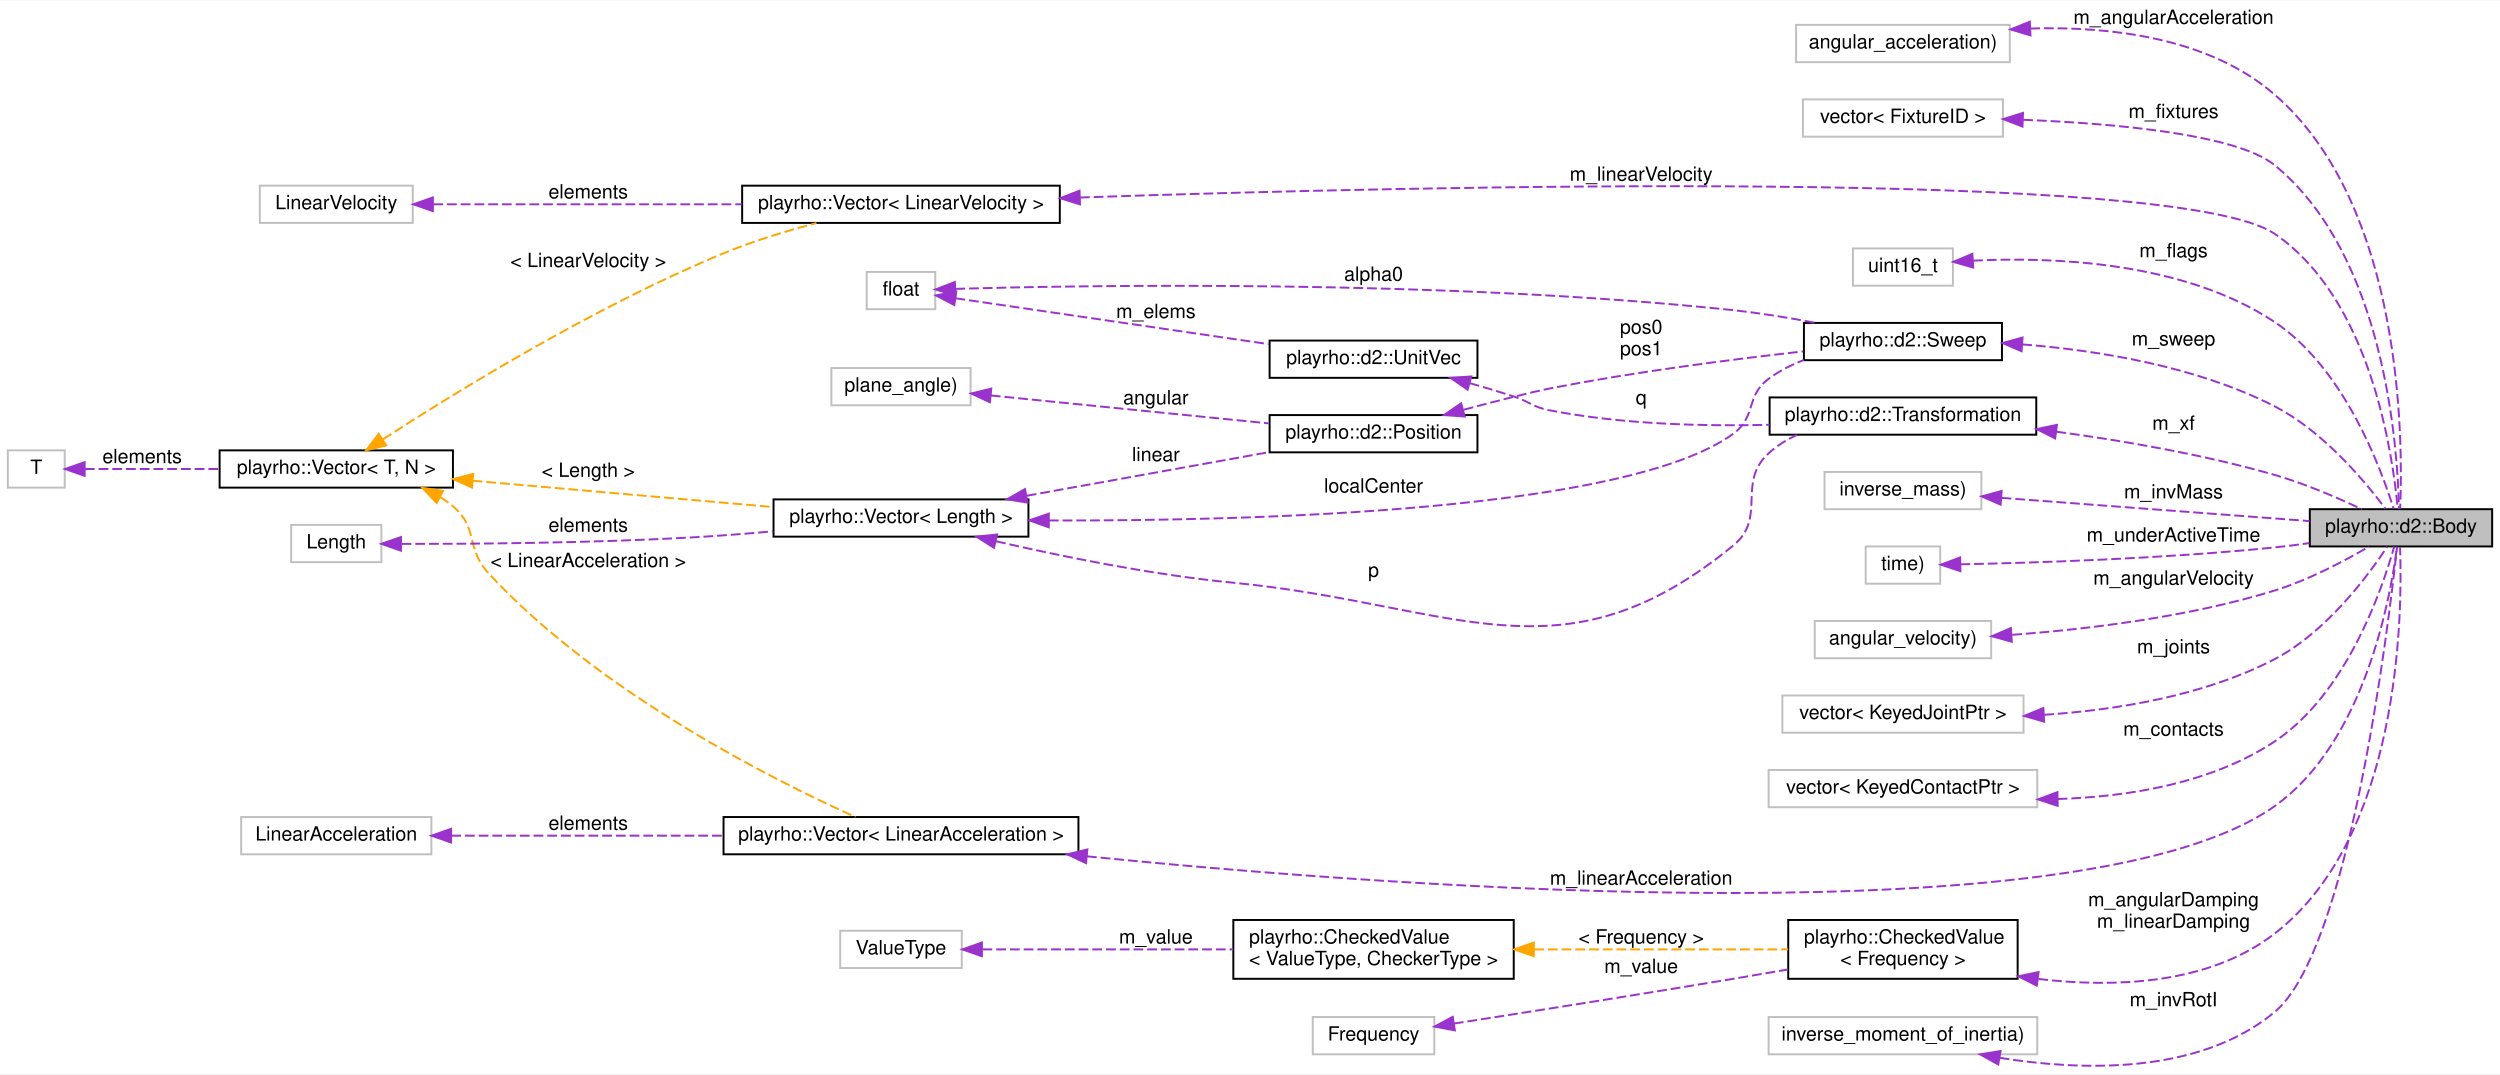
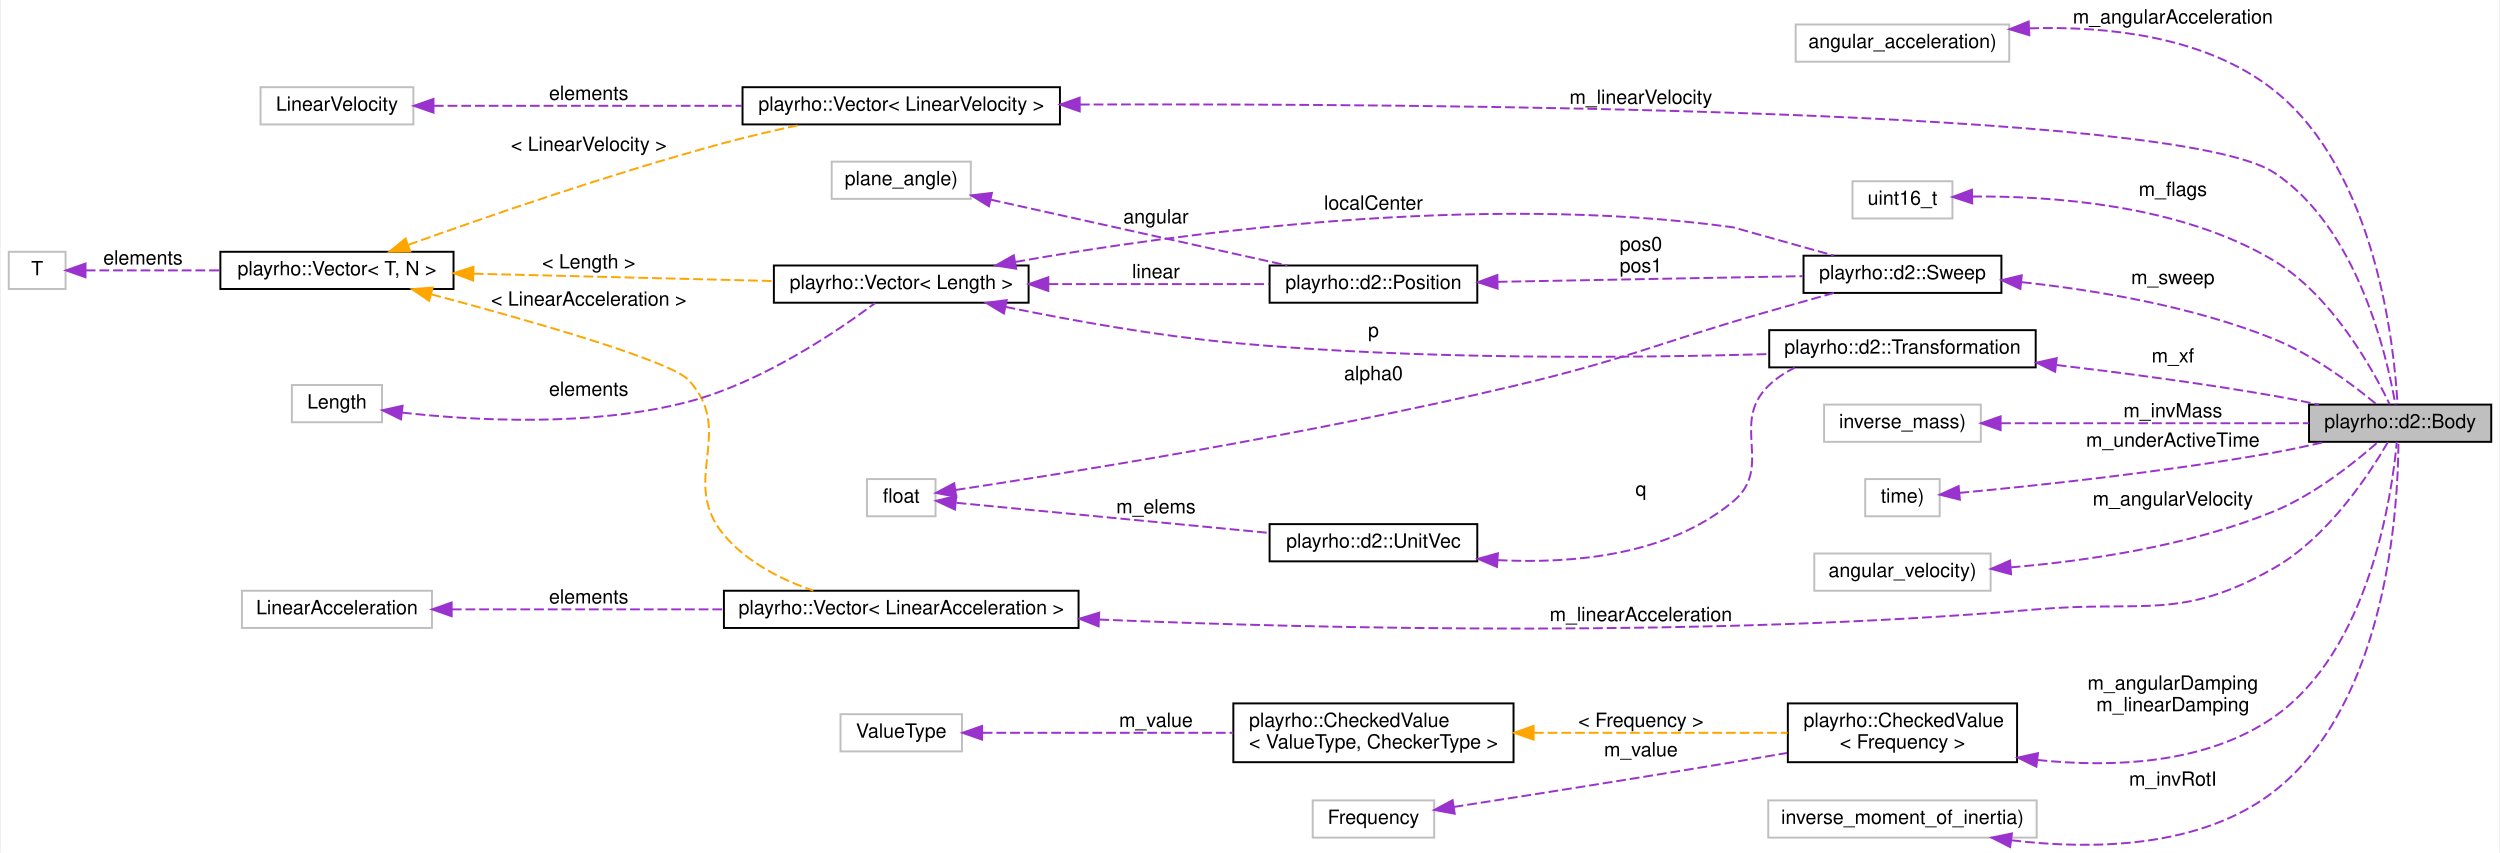
- <svg xmlns="http://www.w3.org/2000/svg" xmlns:xlink="http://www.w3.org/1999/xlink" width="1275pt" height="548pt" viewBox="0.00 0.00 1275.00 547.62">
-   <g id="graph0" class="graph" transform="scale(1 1) rotate(0) translate(4 543.62)">
-     <polygon fill="white" stroke="transparent" points="-4,4 -4,-543.62 1271,-543.62 1271,4 -4,4" />
+ <svg xmlns="http://www.w3.org/2000/svg" xmlns:xlink="http://www.w3.org/1999/xlink" width="1275pt" height="435pt" viewBox="0.00 0.00 1275.00 435.32">
+   <g id="graph0" class="graph" transform="scale(1 1) rotate(0) translate(4 431.32)">
+     <polygon fill="white" stroke="transparent" points="-4,4 -4,-431.32 1271,-431.32 1271,4 -4,4" />
    <g id="node1" class="node">
      <g id="a_node1">
        <a xlink:title="Physical entity that exists within a World.">
-           <polygon fill="#bfbfbf" stroke="black" points="1174,-265.12 1174,-284.12 1267,-284.12 1267,-265.12 1174,-265.12" />
-           <text text-anchor="middle" x="1220.5" y="-272.12" font-family="Helvetica,sans-Serif" font-size="10.00">playrho::d2::Body</text>
+           <polygon fill="#bfbfbf" stroke="black" points="1174,-205.82 1174,-224.82 1267,-224.82 1267,-205.82 1174,-205.82" />
+           <text text-anchor="middle" x="1220.5" y="-212.82" font-family="Helvetica,sans-Serif" font-size="10.00">playrho::d2::Body</text>
        </a>
      </g>
    </g>
    <g id="node2" class="node">
      <g id="a_node2">
        <a xlink:title=" ">
-           <polygon fill="white" stroke="#bfbfbf" points="912,-512.12 912,-531.12 1021,-531.12 1021,-512.12 912,-512.12" />
-           <text text-anchor="middle" x="966.5" y="-519.12" font-family="Helvetica,sans-Serif" font-size="10.00">angular_acceleration)</text>
+           <polygon fill="white" stroke="#bfbfbf" points="912,-399.82 912,-418.82 1021,-418.82 1021,-399.82 912,-399.82" />
+           <text text-anchor="middle" x="966.5" y="-406.82" font-family="Helvetica,sans-Serif" font-size="10.00">angular_acceleration)</text>
        </a>
      </g>
    </g>
    <g id="edge1" class="edge">
-       <path fill="none" stroke="#9a32cd" stroke-dasharray="5,2" d="M1031.39,-529.26C1071.68,-530.46 1122.28,-524.84 1156,-495.62 1221.47,-438.89 1221.57,-319.54 1220.09,-284.49" />
-       <polygon fill="#9a32cd" stroke="#9a32cd" points="1031.53,-525.76 1021.38,-528.81 1031.22,-532.75 1031.53,-525.76" />
-       <text text-anchor="middle" x="1104.5" y="-531.62" font-family="Helvetica,sans-Serif" font-size="10.00"> m_angularAcceleration</text>
+       <path fill="none" stroke="#9a32cd" stroke-dasharray="5,2" d="M1031.24,-416.85C1071.1,-418.08 1121.27,-412.83 1156,-385.32 1208.35,-343.84 1217.54,-254.47 1219.16,-224.98" />
+       <polygon fill="#9a32cd" stroke="#9a32cd" points="1031.24,-413.35 1021.09,-416.4 1030.92,-420.34 1031.24,-413.35" />
+       <text text-anchor="middle" x="1104.5" y="-419.32" font-family="Helvetica,sans-Serif" font-size="10.00"> m_angularAcceleration</text>
    </g>
    <g id="node3" class="node">
      <g id="a_node3">
-         <a xlink:title=" ">
-           <polygon fill="white" stroke="#bfbfbf" points="915.5,-474.12 915.5,-493.12 1017.5,-493.12 1017.5,-474.12 915.5,-474.12" />
-           <text text-anchor="middle" x="966.5" y="-481.12" font-family="Helvetica,sans-Serif" font-size="10.00">vector&lt; FixtureID &gt;</text>
+         <a xlink:href="structplayrho_1_1Vector.html" target="_top" xlink:title=" ">
+           <polygon fill="white" stroke="black" points="374.5,-367.82 374.5,-386.82 536.5,-386.82 536.5,-367.82 374.5,-367.82" />
+           <text text-anchor="middle" x="455.5" y="-374.82" font-family="Helvetica,sans-Serif" font-size="10.00">playrho::Vector&lt; LinearVelocity &gt;</text>
        </a>
      </g>
    </g>
    <g id="edge2" class="edge">
-       <path fill="none" stroke="#9a32cd" stroke-dasharray="5,2" d="M1027.83,-482.72C1075.4,-480.8 1136.81,-475.24 1156,-459.62 1212.35,-413.73 1218.86,-315.29 1219.48,-284.22" />
-       <polygon fill="#9a32cd" stroke="#9a32cd" points="1027.47,-479.23 1017.6,-483.08 1027.72,-486.22 1027.47,-479.23" />
-       <text text-anchor="middle" x="1104.5" y="-483.62" font-family="Helvetica,sans-Serif" font-size="10.00"> m_fixtures</text>
+       <path fill="none" stroke="#9a32cd" stroke-dasharray="5,2" d="M546.69,-377.97C724.25,-378.53 1106.26,-375.87 1156,-343.32 1198.76,-315.34 1213.82,-249.5 1218.07,-224.85" />
+       <polygon fill="#9a32cd" stroke="#9a32cd" points="546.6,-374.47 536.59,-377.93 546.57,-381.47 546.6,-374.47" />
+       <text text-anchor="middle" x="833" y="-378.32" font-family="Helvetica,sans-Serif" font-size="10.00"> m_linearVelocity</text>
    </g>
    <g id="node4" class="node">
      <g id="a_node4">
-         <a xlink:href="structplayrho_1_1Vector.html" target="_top" xlink:title=" ">
-           <polygon fill="white" stroke="black" points="374.5,-430.12 374.5,-449.12 536.5,-449.12 536.5,-430.12 374.5,-430.12" />
-           <text text-anchor="middle" x="455.5" y="-437.12" font-family="Helvetica,sans-Serif" font-size="10.00">playrho::Vector&lt; LinearVelocity &gt;</text>
+         <a xlink:title=" ">
+           <polygon fill="white" stroke="#bfbfbf" points="128.5,-367.82 128.5,-386.82 206.5,-386.82 206.5,-367.82 128.5,-367.82" />
+           <text text-anchor="middle" x="167.5" y="-374.82" font-family="Helvetica,sans-Serif" font-size="10.00">LinearVelocity</text>
        </a>
      </g>
    </g>
    <g id="edge3" class="edge">
-       <path fill="none" stroke="#9a32cd" stroke-dasharray="5,2" d="M546.79,-443.08C724.52,-449.11 1106.84,-457.95 1156,-424.62 1205.15,-391.29 1216.39,-311.7 1218.85,-284.18" />
-       <polygon fill="#9a32cd" stroke="#9a32cd" points="546.79,-439.57 536.68,-442.73 546.55,-446.57 546.79,-439.57" />
-       <text text-anchor="middle" x="833" y="-451.62" font-family="Helvetica,sans-Serif" font-size="10.00"> m_linearVelocity</text>
+       <path fill="none" stroke="#9a32cd" stroke-dasharray="5,2" d="M216.97,-377.32C259.98,-377.32 323.66,-377.32 374.26,-377.32" />
+       <polygon fill="#9a32cd" stroke="#9a32cd" points="216.77,-373.82 206.77,-377.32 216.77,-380.82 216.77,-373.82" />
+       <text text-anchor="middle" x="296" y="-380.32" font-family="Helvetica,sans-Serif" font-size="10.00"> elements</text>
    </g>
    <g id="node5" class="node">
      <g id="a_node5">
-         <a xlink:title=" ">
-           <polygon fill="white" stroke="#bfbfbf" points="128.5,-430.12 128.5,-449.12 206.5,-449.12 206.5,-430.12 128.5,-430.12" />
-           <text text-anchor="middle" x="167.5" y="-437.12" font-family="Helvetica,sans-Serif" font-size="10.00">LinearVelocity</text>
+         <a xlink:href="structplayrho_1_1Vector.html" target="_top" xlink:title="Vector.">
+           <polygon fill="white" stroke="black" points="108,-283.82 108,-302.82 227,-302.82 227,-283.82 108,-283.82" />
+           <text text-anchor="middle" x="167.5" y="-290.82" font-family="Helvetica,sans-Serif" font-size="10.00">playrho::Vector&lt; T, N &gt;</text>
        </a>
      </g>
    </g>
    <g id="edge4" class="edge">
-       <path fill="none" stroke="#9a32cd" stroke-dasharray="5,2" d="M216.97,-439.62C259.98,-439.62 323.66,-439.62 374.26,-439.62" />
-       <polygon fill="#9a32cd" stroke="#9a32cd" points="216.77,-436.12 206.77,-439.62 216.77,-443.12 216.77,-436.12" />
-       <text text-anchor="middle" x="296" y="-442.62" font-family="Helvetica,sans-Serif" font-size="10.00"> elements</text>
+       <path fill="none" stroke="orange" stroke-dasharray="5,2" d="M203.88,-306.33C242.95,-320.39 307.89,-342.86 365,-358.32 377.73,-361.76 391.61,-364.97 404.56,-367.73" />
+       <polygon fill="orange" stroke="orange" points="204.88,-302.97 194.29,-302.86 202.5,-309.55 204.88,-302.97" />
+       <text text-anchor="middle" x="296" y="-354.32" font-family="Helvetica,sans-Serif" font-size="10.00"> &lt; LinearVelocity &gt;</text>
+     </g>
+     <g id="node9" class="node">
+       <g id="a_node9">
+         <a xlink:href="structplayrho_1_1Vector.html" target="_top" xlink:title=" ">
+           <polygon fill="white" stroke="black" points="390.5,-276.82 390.5,-295.82 520.5,-295.82 520.5,-276.82 390.5,-276.82" />
+           <text text-anchor="middle" x="455.5" y="-283.82" font-family="Helvetica,sans-Serif" font-size="10.00">playrho::Vector&lt; Length &gt;</text>
+         </a>
+       </g>
+     </g>
+     <g id="edge10" class="edge">
+       <path fill="none" stroke="orange" stroke-dasharray="5,2" d="M237.35,-291.63C283.85,-290.49 344.8,-289 390.29,-287.89" />
+       <polygon fill="orange" stroke="orange" points="236.98,-288.14 227.07,-291.88 237.15,-295.14 236.98,-288.14" />
+       <text text-anchor="middle" x="296" y="-294.32" font-family="Helvetica,sans-Serif" font-size="10.00"> &lt; Length &gt;</text>
+     </g>
+     <g id="node13" class="node">
+       <g id="a_node13">
+         <a xlink:href="structplayrho_1_1Vector.html" target="_top" xlink:title=" ">
+           <polygon fill="white" stroke="black" points="365,-110.82 365,-129.82 546,-129.82 546,-110.82 365,-110.82" />
+           <text text-anchor="middle" x="455.5" y="-117.82" font-family="Helvetica,sans-Serif" font-size="10.00">playrho::Vector&lt; LinearAcceleration &gt;</text>
+         </a>
+       </g>
+     </g>
+     <g id="edge15" class="edge">
+       <path fill="none" stroke="orange" stroke-dasharray="5,2" d="M215.73,-281.1C265.47,-267.84 337.85,-247.22 347,-237.32 371.43,-210.85 341.89,-185.94 365,-158.32 376.59,-144.46 394.13,-135.55 410.61,-129.87" />
+       <polygon fill="orange" stroke="orange" points="214.57,-277.79 205.8,-283.74 216.36,-284.56 214.57,-277.79" />
+       <text text-anchor="middle" x="296" y="-275.32" font-family="Helvetica,sans-Serif" font-size="10.00"> &lt; LinearAcceleration &gt;</text>
    </g>
    <g id="node6" class="node">
      <g id="a_node6">
-         <a xlink:href="structplayrho_1_1Vector.html" target="_top" xlink:title="Vector.">
-           <polygon fill="white" stroke="black" points="108,-295.12 108,-314.12 227,-314.12 227,-295.12 108,-295.12" />
-           <text text-anchor="middle" x="167.5" y="-302.12" font-family="Helvetica,sans-Serif" font-size="10.00">playrho::Vector&lt; T, N &gt;</text>
+         <a xlink:title=" ">
+           <polygon fill="white" stroke="#bfbfbf" points="0,-283.82 0,-302.82 29,-302.82 29,-283.82 0,-283.82" />
+           <text text-anchor="middle" x="14.5" y="-290.82" font-family="Helvetica,sans-Serif" font-size="10.00">T</text>
        </a>
      </g>
    </g>
    <g id="edge5" class="edge">
-       <path fill="none" stroke="orange" stroke-dasharray="5,2" d="M191.38,-319.82C227.12,-343 298.98,-387.38 365,-414.62 380.06,-420.83 397.17,-426.04 412.37,-430.06" />
-       <polygon fill="orange" stroke="orange" points="192.98,-316.68 182.69,-314.14 189.14,-322.54 192.98,-316.68" />
-       <text text-anchor="middle" x="296" y="-407.62" font-family="Helvetica,sans-Serif" font-size="10.00"> &lt; LinearVelocity &gt;</text>
+       <path fill="none" stroke="#9a32cd" stroke-dasharray="5,2" d="M39.27,-293.32C57.68,-293.32 83.99,-293.32 107.92,-293.32" />
+       <polygon fill="#9a32cd" stroke="#9a32cd" points="39.17,-289.82 29.17,-293.32 39.17,-296.82 39.17,-289.82" />
+       <text text-anchor="middle" x="68.5" y="-296.32" font-family="Helvetica,sans-Serif" font-size="10.00"> elements</text>
+     </g>
+     <g id="node7" class="node">
+       <g id="a_node7">
+         <a xlink:title=" ">
+           <polygon fill="white" stroke="#bfbfbf" points="941,-319.82 941,-338.82 992,-338.82 992,-319.82 941,-319.82" />
+           <text text-anchor="middle" x="966.5" y="-326.82" font-family="Helvetica,sans-Serif" font-size="10.00">uint16_t</text>
+         </a>
+       </g>
+     </g>
+     <g id="edge6" class="edge">
+       <path fill="none" stroke="#9a32cd" stroke-dasharray="5,2" d="M1002.08,-331.01C1041.98,-331.37 1108.22,-326.98 1156,-298.32 1185.87,-280.39 1206.65,-242.67 1215.18,-224.92" />
+       <polygon fill="#9a32cd" stroke="#9a32cd" points="1002.11,-327.51 992.05,-330.81 1001.97,-334.5 1002.11,-327.51" />
+       <text text-anchor="middle" x="1104.5" y="-331.32" font-family="Helvetica,sans-Serif" font-size="10.00"> m_flags</text>
+     </g>
+     <g id="node8" class="node">
+       <g id="a_node8">
+         <a xlink:href="structplayrho_1_1d2_1_1Transformation.html" target="_top" xlink:title="Describes a geometric transformation.">
+           <polygon fill="white" stroke="black" points="898.5,-243.82 898.5,-262.82 1034.5,-262.82 1034.5,-243.82 898.5,-243.82" />
+           <text text-anchor="middle" x="966.5" y="-250.82" font-family="Helvetica,sans-Serif" font-size="10.00">playrho::d2::Transformation</text>
+         </a>
+       </g>
+     </g>
+     <g id="edge7" class="edge">
+       <path fill="none" stroke="#9a32cd" stroke-dasharray="5,2" d="M1045.26,-245.02C1079.35,-240.97 1119.77,-235.6 1156,-229.32 1163.45,-228.02 1171.35,-226.45 1178.96,-224.83" />
+       <polygon fill="#9a32cd" stroke="#9a32cd" points="1044.42,-241.59 1034.9,-246.23 1045.24,-248.54 1044.42,-241.59" />
+       <text text-anchor="middle" x="1104.5" y="-246.32" font-family="Helvetica,sans-Serif" font-size="10.00"> m_xf</text>
+     </g>
+     <g id="edge8" class="edge">
+       <path fill="none" stroke="#9a32cd" stroke-dasharray="5,2" d="M508.74,-274.69C541.86,-267.89 585.72,-259.96 625,-256.32 719.62,-247.54 829.67,-248.6 898.46,-250.61" />
+       <polygon fill="#9a32cd" stroke="#9a32cd" points="507.9,-271.29 498.82,-276.75 509.33,-278.14 507.9,-271.29" />
+       <text text-anchor="middle" x="696.5" y="-259.32" font-family="Helvetica,sans-Serif" font-size="10.00"> p</text>
+     </g>
+     <g id="node18" class="node">
+       <g id="a_node18">
+         <a xlink:href="classplayrho_1_1d2_1_1Sweep.html" target="_top" xlink:title="Description of a &quot;sweep&quot; of motion in 2-D space.">
+           <polygon fill="white" stroke="black" points="916,-281.82 916,-300.82 1017,-300.82 1017,-281.82 916,-281.82" />
+           <text text-anchor="middle" x="966.5" y="-288.82" font-family="Helvetica,sans-Serif" font-size="10.00">playrho::d2::Sweep</text>
+         </a>
+       </g>
+     </g>
+     <g id="edge20" class="edge">
+       <path fill="none" stroke="#9a32cd" stroke-dasharray="5,2" d="M513.79,-297.64C595.42,-312.11 749.78,-333.25 880,-315.32 880.35,-315.27 907.73,-307.57 931.41,-300.91" />
+       <polygon fill="#9a32cd" stroke="#9a32cd" points="514.18,-294.16 503.72,-295.83 512.94,-301.05 514.18,-294.16" />
+       <text text-anchor="middle" x="696.5" y="-324.32" font-family="Helvetica,sans-Serif" font-size="10.00"> localCenter</text>
+     </g>
+     <g id="node19" class="node">
+       <g id="a_node19">
+         <a xlink:href="structplayrho_1_1d2_1_1Position.html" target="_top" xlink:title="2-D positional data structure.">
+           <polygon fill="white" stroke="black" points="643.5,-276.82 643.5,-295.82 749.5,-295.82 749.5,-276.82 643.5,-276.82" />
+           <text text-anchor="middle" x="696.5" y="-283.82" font-family="Helvetica,sans-Serif" font-size="10.00">playrho::d2::Position</text>
+         </a>
+       </g>
+     </g>
+     <g id="edge22" class="edge">
+       <path fill="none" stroke="#9a32cd" stroke-dasharray="5,2" d="M530.66,-286.32C567.19,-286.32 610.36,-286.32 643.36,-286.32" />
+       <polygon fill="#9a32cd" stroke="#9a32cd" points="530.55,-282.82 520.55,-286.32 530.55,-289.82 530.55,-282.82" />
+       <text text-anchor="middle" x="585.5" y="-289.32" font-family="Helvetica,sans-Serif" font-size="10.00"> linear</text>
    </g>
    <g id="node10" class="node">
      <g id="a_node10">
-         <a xlink:href="structplayrho_1_1Vector.html" target="_top" xlink:title=" ">
-           <polygon fill="white" stroke="black" points="390.5,-270.12 390.5,-289.12 520.5,-289.12 520.5,-270.12 390.5,-270.12" />
-           <text text-anchor="middle" x="455.5" y="-277.12" font-family="Helvetica,sans-Serif" font-size="10.00">playrho::Vector&lt; Length &gt;</text>
+         <a xlink:title=" ">
+           <polygon fill="white" stroke="#bfbfbf" points="144.5,-215.82 144.5,-234.82 190.5,-234.82 190.5,-215.82 144.5,-215.82" />
+           <text text-anchor="middle" x="167.5" y="-222.82" font-family="Helvetica,sans-Serif" font-size="10.00">Length</text>
+         </a>
+       </g>
+     </g>
+     <g id="edge9" class="edge">
+       <path fill="none" stroke="#9a32cd" stroke-dasharray="5,2" d="M200.66,-220.75C236.89,-216.69 297.22,-213.21 347,-226.32 384.62,-236.22 423.08,-262.37 442.18,-276.66" />
+       <polygon fill="#9a32cd" stroke="#9a32cd" points="200.18,-217.29 190.67,-221.96 201.01,-224.23 200.18,-217.29" />
+       <text text-anchor="middle" x="296" y="-229.32" font-family="Helvetica,sans-Serif" font-size="10.00"> elements</text>
+     </g>
+     <g id="node11" class="node">
+       <g id="a_node11">
+         <a xlink:href="classplayrho_1_1d2_1_1UnitVec.html" target="_top" xlink:title="2-D unit vector.">
+           <polygon fill="white" stroke="black" points="643.5,-144.82 643.5,-163.82 749.5,-163.82 749.5,-144.82 643.5,-144.82" />
+           <text text-anchor="middle" x="696.5" y="-151.82" font-family="Helvetica,sans-Serif" font-size="10.00">playrho::d2::UnitVec</text>
        </a>
      </g>
    </g>
    <g id="edge11" class="edge">
-       <path fill="none" stroke="orange" stroke-dasharray="5,2" d="M237.06,-298.63C283.59,-294.56 344.7,-289.22 390.29,-285.23" />
-       <polygon fill="orange" stroke="orange" points="236.72,-295.14 227.07,-299.5 237.33,-302.11 236.72,-295.14" />
-       <text text-anchor="middle" x="296" y="-300.62" font-family="Helvetica,sans-Serif" font-size="10.00"> &lt; Length &gt;</text>
+       <path fill="none" stroke="#9a32cd" stroke-dasharray="5,2" d="M759.95,-145.44C798.69,-143.49 847.16,-147.96 880,-175.32 901.06,-192.86 878.4,-215.14 898,-234.32 901.92,-238.15 906.54,-241.22 911.5,-243.68" />
+       <polygon fill="#9a32cd" stroke="#9a32cd" points="759.56,-141.96 749.81,-146.11 760.02,-148.94 759.56,-141.96" />
+       <text text-anchor="middle" x="833" y="-178.32" font-family="Helvetica,sans-Serif" font-size="10.00"> q</text>
+     </g>
+     <g id="node12" class="node">
+       <g id="a_node12">
+         <a xlink:title=" ">
+           <polygon fill="white" stroke="#bfbfbf" points="438,-167.82 438,-186.82 473,-186.82 473,-167.82 438,-167.82" />
+           <text text-anchor="middle" x="455.5" y="-174.82" font-family="Helvetica,sans-Serif" font-size="10.00">float</text>
+         </a>
+       </g>
+     </g>
+     <g id="edge12" class="edge">
+       <path fill="none" stroke="#9a32cd" stroke-dasharray="5,2" d="M483.74,-174.69C522.39,-170.98 593.9,-164.09 643.04,-159.36" />
+       <polygon fill="#9a32cd" stroke="#9a32cd" points="482.92,-171.26 473.31,-175.7 483.6,-178.22 482.92,-171.26" />
+       <text text-anchor="middle" x="585.5" y="-169.32" font-family="Helvetica,sans-Serif" font-size="10.00"> m_elems</text>
+     </g>
+     <g id="edge24" class="edge">
+       <path fill="none" stroke="#9a32cd" stroke-dasharray="5,2" d="M483.31,-181.26C537.47,-189.45 663.65,-209.59 768,-234.32 826.57,-248.2 840.14,-255.72 898,-272.32 908.88,-275.44 920.77,-278.8 931.49,-281.81" />
+       <polygon fill="#9a32cd" stroke="#9a32cd" points="483.58,-177.77 473.17,-179.74 482.54,-184.69 483.58,-177.77" />
+       <text text-anchor="middle" x="696.5" y="-237.32" font-family="Helvetica,sans-Serif" font-size="10.00"> alpha0</text>
+     </g>
+     <g id="edge13" class="edge">
+       <path fill="none" stroke="#9a32cd" stroke-dasharray="5,2" d="M556.63,-115.11C672.15,-110.32 867.69,-105.9 1035,-120.32 1089.38,-125 1108.54,-114.35 1156,-141.32 1183.67,-157.04 1204.95,-189.58 1214.3,-205.75" />
+       <polygon fill="#9a32cd" stroke="#9a32cd" points="556.23,-111.63 546.39,-115.55 556.53,-118.62 556.23,-111.63" />
+       <text text-anchor="middle" x="833" y="-114.32" font-family="Helvetica,sans-Serif" font-size="10.00"> m_linearAcceleration</text>
    </g>
    <g id="node14" class="node">
      <g id="a_node14">
-         <a xlink:href="structplayrho_1_1Vector.html" target="_top" xlink:title=" ">
-           <polygon fill="white" stroke="black" points="365,-108.12 365,-127.12 546,-127.12 546,-108.12 365,-108.12" />
-           <text text-anchor="middle" x="455.5" y="-115.12" font-family="Helvetica,sans-Serif" font-size="10.00">playrho::Vector&lt; LinearAcceleration &gt;</text>
+         <a xlink:title=" ">
+           <polygon fill="white" stroke="#bfbfbf" points="119,-110.82 119,-129.82 216,-129.82 216,-110.82 119,-110.82" />
+           <text text-anchor="middle" x="167.5" y="-117.82" font-family="Helvetica,sans-Serif" font-size="10.00">LinearAcceleration</text>
+         </a>
+       </g>
+     </g>
+     <g id="edge14" class="edge">
+       <path fill="none" stroke="#9a32cd" stroke-dasharray="5,2" d="M226.11,-120.32C265.88,-120.32 319.57,-120.32 364.9,-120.32" />
+       <polygon fill="#9a32cd" stroke="#9a32cd" points="226.05,-116.82 216.05,-120.32 226.05,-123.82 226.05,-116.82" />
+       <text text-anchor="middle" x="296" y="-123.32" font-family="Helvetica,sans-Serif" font-size="10.00"> elements</text>
+     </g>
+     <g id="node15" class="node">
+       <g id="a_node15">
+         <a xlink:title=" ">
+           <polygon fill="white" stroke="#bfbfbf" points="926.5,-205.82 926.5,-224.82 1006.5,-224.82 1006.5,-205.82 926.5,-205.82" />
+           <text text-anchor="middle" x="966.5" y="-212.82" font-family="Helvetica,sans-Serif" font-size="10.00">inverse_mass)</text>
        </a>
      </g>
    </g>
    <g id="edge16" class="edge">
-       <path fill="none" stroke="orange" stroke-dasharray="5,2" d="M220.58,-290.24C222.84,-288.84 225,-287.3 227,-285.62 240.09,-274.62 233.42,-264.19 245,-251.62 301.16,-190.64 390.92,-145.76 432.3,-127.12" />
-       <polygon fill="orange" stroke="orange" points="218.7,-287.27 211.44,-294.99 221.93,-293.48 218.7,-287.27" />
-       <text text-anchor="middle" x="296" y="-254.62" font-family="Helvetica,sans-Serif" font-size="10.00"> &lt; LinearAcceleration &gt;</text>
-     </g>
-     <g id="node7" class="node">
-       <g id="a_node7">
-         <a xlink:title=" ">
-           <polygon fill="white" stroke="#bfbfbf" points="0,-295.12 0,-314.12 29,-314.12 29,-295.12 0,-295.12" />
-           <text text-anchor="middle" x="14.5" y="-302.12" font-family="Helvetica,sans-Serif" font-size="10.00">T</text>
-         </a>
-       </g>
-     </g>
-     <g id="edge6" class="edge">
-       <path fill="none" stroke="#9a32cd" stroke-dasharray="5,2" d="M39.27,-304.62C57.68,-304.62 83.99,-304.62 107.92,-304.62" />
-       <polygon fill="#9a32cd" stroke="#9a32cd" points="39.17,-301.12 29.17,-304.62 39.17,-308.12 39.17,-301.12" />
-       <text text-anchor="middle" x="68.5" y="-307.62" font-family="Helvetica,sans-Serif" font-size="10.00"> elements</text>
-     </g>
-     <g id="node8" class="node">
-       <g id="a_node8">
-         <a xlink:title=" ">
-           <polygon fill="white" stroke="#bfbfbf" points="941,-398.12 941,-417.12 992,-417.12 992,-398.12 941,-398.12" />
-           <text text-anchor="middle" x="966.5" y="-405.12" font-family="Helvetica,sans-Serif" font-size="10.00">uint16_t</text>
-         </a>
-       </g>
-     </g>
-     <g id="edge7" class="edge">
-       <path fill="none" stroke="#9a32cd" stroke-dasharray="5,2" d="M1002.28,-410.87C1042.65,-412.86 1109.6,-410.49 1156,-379.62 1191.29,-356.13 1210.09,-305.71 1216.71,-284.42" />
-       <polygon fill="#9a32cd" stroke="#9a32cd" points="1002.33,-407.36 992.13,-410.25 1001.9,-414.35 1002.33,-407.36" />
-       <text text-anchor="middle" x="1104.5" y="-412.62" font-family="Helvetica,sans-Serif" font-size="10.00"> m_flags</text>
-     </g>
-     <g id="node9" class="node">
-       <g id="a_node9">
-         <a xlink:href="structplayrho_1_1d2_1_1Transformation.html" target="_top" xlink:title="Describes a geometric transformation.">
-           <polygon fill="white" stroke="black" points="898.5,-322.12 898.5,-341.12 1034.5,-341.12 1034.5,-322.12 898.5,-322.12" />
-           <text text-anchor="middle" x="966.5" y="-329.12" font-family="Helvetica,sans-Serif" font-size="10.00">playrho::d2::Transformation</text>
-         </a>
-       </g>
-     </g>
-     <g id="edge8" class="edge">
-       <path fill="none" stroke="#9a32cd" stroke-dasharray="5,2" d="M1044.68,-323.66C1079.17,-319 1120.06,-311.95 1156,-301.62 1171.43,-297.18 1188.1,-289.99 1200.49,-284.15" />
-       <polygon fill="#9a32cd" stroke="#9a32cd" points="1044.13,-320.2 1034.67,-324.97 1045.04,-327.14 1044.13,-320.2" />
-       <text text-anchor="middle" x="1104.5" y="-324.62" font-family="Helvetica,sans-Serif" font-size="10.00"> m_xf</text>
-     </g>
-     <g id="edge9" class="edge">
-       <path fill="none" stroke="#9a32cd" stroke-dasharray="5,2" d="M503.99,-267.77C537.55,-260.02 583.73,-250.62 625,-246.62 738.12,-235.65 792.1,-193.58 880,-265.62 897.3,-279.8 881.48,-297.54 898,-312.62 902.23,-316.48 907.18,-319.56 912.44,-322.02" />
-       <polygon fill="#9a32cd" stroke="#9a32cd" points="502.94,-264.42 494,-270.11 504.54,-271.23 502.94,-264.42" />
-       <text text-anchor="middle" x="696.5" y="-249.62" font-family="Helvetica,sans-Serif" font-size="10.00"> p</text>
+       <path fill="none" stroke="#9a32cd" stroke-dasharray="5,2" d="M1016.83,-215.32C1062.41,-215.32 1129.56,-215.32 1173.91,-215.32" />
+       <polygon fill="#9a32cd" stroke="#9a32cd" points="1016.6,-211.82 1006.6,-215.32 1016.6,-218.82 1016.6,-211.82" />
+       <text text-anchor="middle" x="1104.5" y="-218.32" font-family="Helvetica,sans-Serif" font-size="10.00"> m_invMass</text>
+     </g>
+     <g id="node16" class="node">
+       <g id="a_node16">
+         <a xlink:title=" ">
+           <polygon fill="white" stroke="#bfbfbf" points="947.5,-167.82 947.5,-186.82 985.5,-186.82 985.5,-167.82 947.5,-167.82" />
+           <text text-anchor="middle" x="966.5" y="-174.82" font-family="Helvetica,sans-Serif" font-size="10.00">time)</text>
+         </a>
+       </g>
+     </g>
+     <g id="edge17" class="edge">
+       <path fill="none" stroke="#9a32cd" stroke-dasharray="5,2" d="M995.56,-179.76C1032.51,-183.21 1099.43,-190.22 1156,-200.32 1164.48,-201.83 1173.51,-203.77 1182.04,-205.74" />
+       <polygon fill="#9a32cd" stroke="#9a32cd" points="995.81,-176.27 985.53,-178.85 995.17,-183.24 995.81,-176.27" />
+       <text text-anchor="middle" x="1104.5" y="-203.32" font-family="Helvetica,sans-Serif" font-size="10.00"> m_underActiveTime</text>
+     </g>
+     <g id="node17" class="node">
+       <g id="a_node17">
+         <a xlink:title=" ">
+           <polygon fill="white" stroke="#bfbfbf" points="921.5,-129.82 921.5,-148.82 1011.5,-148.82 1011.5,-129.82 921.5,-129.82" />
+           <text text-anchor="middle" x="966.5" y="-136.82" font-family="Helvetica,sans-Serif" font-size="10.00">angular_velocity)</text>
+         </a>
+       </g>
+     </g>
+     <g id="edge18" class="edge">
+       <path fill="none" stroke="#9a32cd" stroke-dasharray="5,2" d="M1021.71,-141.74C1060.37,-145.01 1112.91,-152.62 1156,-170.32 1176.75,-178.84 1197.29,-195.23 1209.17,-205.7" />
+       <polygon fill="#9a32cd" stroke="#9a32cd" points="1021.93,-138.25 1011.69,-140.97 1021.39,-145.23 1021.93,-138.25" />
+       <text text-anchor="middle" x="1104.5" y="-173.32" font-family="Helvetica,sans-Serif" font-size="10.00"> m_angularVelocity</text>
+     </g>
+     <g id="edge19" class="edge">
+       <path fill="none" stroke="#9a32cd" stroke-dasharray="5,2" d="M1027.47,-287.3C1065.42,-283.2 1114.9,-274.94 1156,-258.32 1176,-250.23 1196.11,-235.16 1208.19,-225.18" />
+       <polygon fill="#9a32cd" stroke="#9a32cd" points="1026.69,-283.86 1017.09,-288.35 1027.39,-290.82 1026.69,-283.86" />
+       <text text-anchor="middle" x="1104.5" y="-286.32" font-family="Helvetica,sans-Serif" font-size="10.00"> m_sweep</text>
+     </g>
+     <g id="edge21" class="edge">
+       <path fill="none" stroke="#9a32cd" stroke-dasharray="5,2" d="M759.95,-287.48C807.33,-288.36 871.6,-289.56 915.59,-290.38" />
+       <polygon fill="#9a32cd" stroke="#9a32cd" points="759.87,-283.98 749.81,-287.29 759.74,-290.98 759.87,-283.98" />
+       <text text-anchor="middle" x="833" y="-303.32" font-family="Helvetica,sans-Serif" font-size="10.00"> pos0</text>
+       <text text-anchor="middle" x="833" y="-292.32" font-family="Helvetica,sans-Serif" font-size="10.00">pos1</text>
+     </g>
+     <g id="node20" class="node">
+       <g id="a_node20">
+         <a xlink:title=" ">
+           <polygon fill="white" stroke="#bfbfbf" points="420,-329.82 420,-348.82 491,-348.82 491,-329.82 420,-329.82" />
+           <text text-anchor="middle" x="455.5" y="-336.82" font-family="Helvetica,sans-Serif" font-size="10.00">plane_angle)</text>
+         </a>
+       </g>
+     </g>
+     <g id="edge23" class="edge">
+       <path fill="none" stroke="#9a32cd" stroke-dasharray="5,2" d="M501.23,-329.4C544.59,-319.78 609.9,-305.3 652.62,-295.82" />
+       <polygon fill="#9a32cd" stroke="#9a32cd" points="500.26,-326.03 491.25,-331.61 501.77,-332.86 500.26,-326.03" />
+       <text text-anchor="middle" x="585.5" y="-317.32" font-family="Helvetica,sans-Serif" font-size="10.00"> angular</text>
    </g>
    <g id="node21" class="node">
      <g id="a_node21">
-         <a xlink:href="classplayrho_1_1d2_1_1Sweep.html" target="_top" xlink:title="Description of a &quot;sweep&quot; of motion in 2-D space.">
-           <polygon fill="white" stroke="black" points="916,-360.12 916,-379.12 1017,-379.12 1017,-360.12 916,-360.12" />
-           <text text-anchor="middle" x="966.5" y="-367.12" font-family="Helvetica,sans-Serif" font-size="10.00">playrho::d2::Sweep</text>
-         </a>
-       </g>
-     </g>
-     <g id="edge23" class="edge">
-       <path fill="none" stroke="#9a32cd" stroke-dasharray="5,2" d="M530.92,-278.37C637.33,-278.04 826.08,-283.26 880,-322.62 891.95,-331.34 886.11,-341.82 898,-350.62 903.38,-354.6 909.57,-357.75 915.96,-360.24" />
-       <polygon fill="#9a32cd" stroke="#9a32cd" points="530.87,-274.87 520.89,-278.42 530.9,-281.87 530.87,-274.87" />
-       <text text-anchor="middle" x="696.5" y="-292.62" font-family="Helvetica,sans-Serif" font-size="10.00"> localCenter</text>
+         <a xlink:href="classplayrho_1_1CheckedValue.html" target="_top" xlink:title=" ">
+           <polygon fill="white" stroke="black" points="908,-42.32 908,-72.32 1025,-72.32 1025,-42.32 908,-42.32" />
+           <text text-anchor="start" x="916" y="-60.32" font-family="Helvetica,sans-Serif" font-size="10.00">playrho::CheckedValue</text>
+           <text text-anchor="middle" x="966.5" y="-49.32" font-family="Helvetica,sans-Serif" font-size="10.00">&lt; Frequency &gt;</text>
+         </a>
+       </g>
+     </g>
+     <g id="edge25" class="edge">
+       <path fill="none" stroke="#9a32cd" stroke-dasharray="5,2" d="M1035.45,-43.44C1074.04,-39.41 1121.41,-41.33 1156,-65.32 1204.8,-99.16 1216.27,-178.42 1218.81,-205.8" />
+       <polygon fill="#9a32cd" stroke="#9a32cd" points="1034.84,-39.99 1025.32,-44.66 1035.67,-46.94 1034.84,-39.99" />
+       <text text-anchor="middle" x="1104.5" y="-79.32" font-family="Helvetica,sans-Serif" font-size="10.00"> m_angularDamping</text>
+       <text text-anchor="middle" x="1104.5" y="-68.32" font-family="Helvetica,sans-Serif" font-size="10.00">m_linearDamping</text>
    </g>
    <g id="node22" class="node">
      <g id="a_node22">
-         <a xlink:href="structplayrho_1_1d2_1_1Position.html" target="_top" xlink:title="2-D positional data structure.">
-           <polygon fill="white" stroke="black" points="643.5,-313.12 643.5,-332.12 749.5,-332.12 749.5,-313.12 643.5,-313.12" />
-           <text text-anchor="middle" x="696.5" y="-320.12" font-family="Helvetica,sans-Serif" font-size="10.00">playrho::d2::Position</text>
-         </a>
-       </g>
-     </g>
-     <g id="edge25" class="edge">
-       <path fill="none" stroke="#9a32cd" stroke-dasharray="5,2" d="M519.63,-290.98C558.24,-297.92 607.04,-306.7 643.43,-313.25" />
-       <polygon fill="#9a32cd" stroke="#9a32cd" points="520,-287.49 509.54,-289.16 518.76,-294.38 520,-287.49" />
-       <text text-anchor="middle" x="585.5" y="-308.62" font-family="Helvetica,sans-Serif" font-size="10.00"> linear</text>
-     </g>
-     <g id="node11" class="node">
-       <g id="a_node11">
-         <a xlink:title=" ">
-           <polygon fill="white" stroke="#bfbfbf" points="144.5,-257.12 144.5,-276.12 190.5,-276.12 190.5,-257.12 144.5,-257.12" />
-           <text text-anchor="middle" x="167.5" y="-264.12" font-family="Helvetica,sans-Serif" font-size="10.00">Length</text>
-         </a>
-       </g>
-     </g>
-     <g id="edge10" class="edge">
-       <path fill="none" stroke="#9a32cd" stroke-dasharray="5,2" d="M200.81,-266.42C236.59,-266.38 295.96,-266.82 347,-269.62 361.04,-270.39 376.08,-271.56 390.32,-272.84" />
-       <polygon fill="#9a32cd" stroke="#9a32cd" points="200.49,-262.93 190.5,-266.45 200.51,-269.93 200.49,-262.93" />
-       <text text-anchor="middle" x="296" y="-272.62" font-family="Helvetica,sans-Serif" font-size="10.00"> elements</text>
-     </g>
-     <g id="node12" class="node">
-       <g id="a_node12">
-         <a xlink:href="classplayrho_1_1d2_1_1UnitVec.html" target="_top" xlink:title="2-D unit vector.">
-           <polygon fill="white" stroke="black" points="643.5,-351.12 643.5,-370.12 749.5,-370.12 749.5,-351.12 643.5,-351.12" />
-           <text text-anchor="middle" x="696.5" y="-358.12" font-family="Helvetica,sans-Serif" font-size="10.00">playrho::d2::UnitVec</text>
-         </a>
-       </g>
-     </g>
-     <g id="edge12" class="edge">
-       <path fill="none" stroke="#9a32cd" stroke-dasharray="5,2" d="M745.57,-348.41C753.11,-346.28 760.8,-343.98 768,-341.62 776.16,-338.94 777.58,-336.27 786,-334.62 822.7,-327.42 864.44,-326.31 898.42,-327.16" />
-       <polygon fill="#9a32cd" stroke="#9a32cd" points="744.48,-345.08 735.77,-351.11 746.34,-351.82 744.48,-345.08" />
-       <text text-anchor="middle" x="833" y="-337.62" font-family="Helvetica,sans-Serif" font-size="10.00"> q</text>
-     </g>
-     <g id="node13" class="node">
-       <g id="a_node13">
-         <a xlink:title=" ">
-           <polygon fill="white" stroke="#bfbfbf" points="438,-386.12 438,-405.12 473,-405.12 473,-386.12 438,-386.12" />
-           <text text-anchor="middle" x="455.5" y="-393.12" font-family="Helvetica,sans-Serif" font-size="10.00">float</text>
-         </a>
-       </g>
-     </g>
-     <g id="edge13" class="edge">
-       <path fill="none" stroke="#9a32cd" stroke-dasharray="5,2" d="M483.24,-391.7C521.77,-386.06 593.69,-375.53 643.04,-368.3" />
-       <polygon fill="#9a32cd" stroke="#9a32cd" points="482.69,-388.24 473.31,-393.16 483.71,-395.17 482.69,-388.24" />
-       <text text-anchor="middle" x="585.5" y="-381.62" font-family="Helvetica,sans-Serif" font-size="10.00"> m_elems</text>
-     </g>
-     <g id="edge27" class="edge">
-       <path fill="none" stroke="#9a32cd" stroke-dasharray="5,2" d="M483.22,-396.5C550.22,-398.37 730.7,-401.4 880,-385.62 893.67,-384.17 908.42,-381.73 921.76,-379.19" />
-       <polygon fill="#9a32cd" stroke="#9a32cd" points="483.21,-392.99 473.11,-396.2 483,-399.99 483.21,-392.99" />
-       <text text-anchor="middle" x="696.5" y="-400.62" font-family="Helvetica,sans-Serif" font-size="10.00"> alpha0</text>
-     </g>
-     <g id="edge14" class="edge">
-       <path fill="none" stroke="#9a32cd" stroke-dasharray="5,2" d="M550.33,-107.08C718.21,-90.24 1061.3,-65.53 1156,-132.62 1201.83,-165.09 1215.11,-238.54 1218.47,-264.94" />
-       <polygon fill="#9a32cd" stroke="#9a32cd" points="549.86,-103.61 540.26,-108.11 550.56,-110.58 549.86,-103.61" />
-       <text text-anchor="middle" x="833" y="-92.62" font-family="Helvetica,sans-Serif" font-size="10.00"> m_linearAcceleration</text>
-     </g>
-     <g id="node15" class="node">
-       <g id="a_node15">
-         <a xlink:title=" ">
-           <polygon fill="white" stroke="#bfbfbf" points="119,-108.12 119,-127.12 216,-127.12 216,-108.12 119,-108.12" />
-           <text text-anchor="middle" x="167.5" y="-115.12" font-family="Helvetica,sans-Serif" font-size="10.00">LinearAcceleration</text>
-         </a>
-       </g>
-     </g>
-     <g id="edge15" class="edge">
-       <path fill="none" stroke="#9a32cd" stroke-dasharray="5,2" d="M226.11,-117.62C265.88,-117.62 319.57,-117.62 364.9,-117.62" />
-       <polygon fill="#9a32cd" stroke="#9a32cd" points="226.05,-114.12 216.05,-117.62 226.05,-121.12 226.05,-114.12" />
-       <text text-anchor="middle" x="296" y="-120.62" font-family="Helvetica,sans-Serif" font-size="10.00"> elements</text>
-     </g>
-     <g id="node16" class="node">
-       <g id="a_node16">
-         <a xlink:title=" ">
-           <polygon fill="white" stroke="#bfbfbf" points="926.5,-284.12 926.5,-303.12 1006.5,-303.12 1006.5,-284.12 926.5,-284.12" />
-           <text text-anchor="middle" x="966.5" y="-291.12" font-family="Helvetica,sans-Serif" font-size="10.00">inverse_mass)</text>
-         </a>
-       </g>
-     </g>
-     <g id="edge17" class="edge">
-       <path fill="none" stroke="#9a32cd" stroke-dasharray="5,2" d="M1016.83,-289.9C1062.41,-286.46 1129.56,-281.4 1173.91,-278.06" />
-       <polygon fill="#9a32cd" stroke="#9a32cd" points="1016.31,-286.43 1006.6,-290.67 1016.83,-293.41 1016.31,-286.43" />
-       <text text-anchor="middle" x="1104.5" y="-289.62" font-family="Helvetica,sans-Serif" font-size="10.00"> m_invMass</text>
-     </g>
-     <g id="node17" class="node">
-       <g id="a_node17">
-         <a xlink:title=" ">
-           <polygon fill="white" stroke="#bfbfbf" points="947.5,-246.12 947.5,-265.12 985.5,-265.12 985.5,-246.12 947.5,-246.12" />
-           <text text-anchor="middle" x="966.5" y="-253.12" font-family="Helvetica,sans-Serif" font-size="10.00">time)</text>
-         </a>
-       </g>
-     </g>
-     <g id="edge18" class="edge">
-       <path fill="none" stroke="#9a32cd" stroke-dasharray="5,2" d="M995.78,-256.01C1032.71,-256.75 1099.34,-258.82 1156,-264.62 1161.77,-265.21 1167.82,-265.97 1173.79,-266.81" />
-       <polygon fill="#9a32cd" stroke="#9a32cd" points="995.81,-252.51 985.75,-255.83 995.68,-259.51 995.81,-252.51" />
-       <text text-anchor="middle" x="1104.5" y="-267.62" font-family="Helvetica,sans-Serif" font-size="10.00"> m_underActiveTime</text>
-     </g>
-     <g id="node18" class="node">
-       <g id="a_node18">
-         <a xlink:title=" ">
-           <polygon fill="white" stroke="#bfbfbf" points="921.5,-208.12 921.5,-227.12 1011.5,-227.12 1011.5,-208.12 921.5,-208.12" />
-           <text text-anchor="middle" x="966.5" y="-215.12" font-family="Helvetica,sans-Serif" font-size="10.00">angular_velocity)</text>
-         </a>
-       </g>
-     </g>
-     <g id="edge19" class="edge">
-       <path fill="none" stroke="#9a32cd" stroke-dasharray="5,2" d="M1022.21,-220.04C1060.4,-222.89 1112.17,-229.09 1156,-242.62 1173.34,-247.97 1191.7,-257.73 1204.2,-265.06" />
-       <polygon fill="#9a32cd" stroke="#9a32cd" points="1022.03,-216.52 1011.81,-219.32 1021.55,-223.5 1022.03,-216.52" />
-       <text text-anchor="middle" x="1104.5" y="-245.62" font-family="Helvetica,sans-Serif" font-size="10.00"> m_angularVelocity</text>
-     </g>
-     <g id="node19" class="node">
-       <g id="a_node19">
-         <a xlink:title=" ">
-           <polygon fill="white" stroke="#bfbfbf" points="905,-170.12 905,-189.12 1028,-189.12 1028,-170.12 905,-170.12" />
-           <text text-anchor="middle" x="966.5" y="-177.12" font-family="Helvetica,sans-Serif" font-size="10.00">vector&lt; KeyedJointPtr &gt;</text>
-         </a>
-       </g>
-     </g>
-     <g id="edge20" class="edge">
-       <path fill="none" stroke="#9a32cd" stroke-dasharray="5,2" d="M1038.5,-179.26C1075.35,-181.7 1120.05,-188.91 1156,-207.62 1182.16,-221.23 1203.52,-249.89 1213.46,-264.93" />
-       <polygon fill="#9a32cd" stroke="#9a32cd" points="1038.51,-175.75 1028.33,-178.69 1038.12,-182.74 1038.51,-175.75" />
-       <text text-anchor="middle" x="1104.5" y="-210.62" font-family="Helvetica,sans-Serif" font-size="10.00"> m_joints</text>
-     </g>
-     <g id="node20" class="node">
-       <g id="a_node20">
-         <a xlink:title=" ">
-           <polygon fill="white" stroke="#bfbfbf" points="898,-132.12 898,-151.12 1035,-151.12 1035,-132.12 898,-132.12" />
-           <text text-anchor="middle" x="966.5" y="-139.12" font-family="Helvetica,sans-Serif" font-size="10.00">vector&lt; KeyedContactPtr &gt;</text>
-         </a>
-       </g>
-     </g>
-     <g id="edge21" class="edge">
-       <path fill="none" stroke="#9a32cd" stroke-dasharray="5,2" d="M1045.41,-136.31C1081.68,-137.46 1123.82,-144.31 1156,-165.62 1192.7,-189.92 1210.92,-243.26 1217.05,-265.05" />
-       <polygon fill="#9a32cd" stroke="#9a32cd" points="1045.41,-132.81 1035.35,-136.13 1045.28,-139.81 1045.41,-132.81" />
-       <text text-anchor="middle" x="1104.5" y="-168.62" font-family="Helvetica,sans-Serif" font-size="10.00"> m_contacts</text>
-     </g>
-     <g id="edge22" class="edge">
-       <path fill="none" stroke="#9a32cd" stroke-dasharray="5,2" d="M1027.32,-368.17C1065.89,-365.12 1116.1,-357.06 1156,-336.62 1180.68,-323.97 1202.05,-298.46 1212.56,-284.42" />
-       <polygon fill="#9a32cd" stroke="#9a32cd" points="1027.01,-364.68 1017.28,-368.87 1027.5,-371.67 1027.01,-364.68" />
-       <text text-anchor="middle" x="1104.5" y="-367.62" font-family="Helvetica,sans-Serif" font-size="10.00"> m_sweep</text>
-     </g>
-     <g id="edge24" class="edge">
-       <path fill="none" stroke="#9a32cd" stroke-dasharray="5,2" d="M742.5,-334.85C759.78,-339.43 777.41,-343.93 786,-345.62 829.5,-354.15 879.54,-360.56 915.71,-364.6" />
-       <polygon fill="#9a32cd" stroke="#9a32cd" points="743,-331.36 732.44,-332.16 741.2,-338.12 743,-331.36" />
-       <text text-anchor="middle" x="833" y="-373.62" font-family="Helvetica,sans-Serif" font-size="10.00"> pos0</text>
-       <text text-anchor="middle" x="833" y="-362.62" font-family="Helvetica,sans-Serif" font-size="10.00">pos1</text>
+         <a xlink:title=" ">
+           <polygon fill="white" stroke="#bfbfbf" points="665.5,-3.82 665.5,-22.82 727.5,-22.82 727.5,-3.82 665.5,-3.82" />
+           <text text-anchor="middle" x="696.5" y="-10.82" font-family="Helvetica,sans-Serif" font-size="10.00">Frequency</text>
+         </a>
+       </g>
+     </g>
+     <g id="edge26" class="edge">
+       <path fill="none" stroke="#9a32cd" stroke-dasharray="5,2" d="M737.45,-19.47C774.45,-25.22 830.98,-34.12 880,-42.32 888.92,-43.81 898.35,-45.42 907.57,-47.02" />
+       <polygon fill="#9a32cd" stroke="#9a32cd" points="737.98,-16.01 727.56,-17.94 736.9,-22.93 737.98,-16.01" />
+       <text text-anchor="middle" x="833" y="-45.32" font-family="Helvetica,sans-Serif" font-size="10.00"> m_value</text>
    </g>
    <g id="node23" class="node">
      <g id="a_node23">
-         <a xlink:title=" ">
-           <polygon fill="white" stroke="#bfbfbf" points="420,-337.12 420,-356.12 491,-356.12 491,-337.12 420,-337.12" />
-           <text text-anchor="middle" x="455.5" y="-344.12" font-family="Helvetica,sans-Serif" font-size="10.00">plane_angle)</text>
-         </a>
-       </g>
-     </g>
-     <g id="edge26" class="edge">
-       <path fill="none" stroke="#9a32cd" stroke-dasharray="5,2" d="M501.31,-342.12C541.54,-338.08 600.63,-332.14 643.06,-327.88" />
-       <polygon fill="#9a32cd" stroke="#9a32cd" points="500.85,-338.65 491.25,-343.13 501.55,-345.61 500.85,-338.65" />
-       <text text-anchor="middle" x="585.5" y="-337.62" font-family="Helvetica,sans-Serif" font-size="10.00"> angular</text>
+         <a xlink:href="classplayrho_1_1CheckedValue.html" target="_top" xlink:title="Checked value.">
+           <polygon fill="white" stroke="black" points="625,-42.32 625,-72.32 768,-72.32 768,-42.32 625,-42.32" />
+           <text text-anchor="start" x="633" y="-60.32" font-family="Helvetica,sans-Serif" font-size="10.00">playrho::CheckedValue</text>
+           <text text-anchor="middle" x="696.5" y="-49.32" font-family="Helvetica,sans-Serif" font-size="10.00">&lt; ValueType, CheckerType &gt;</text>
+         </a>
+       </g>
+     </g>
+     <g id="edge27" class="edge">
+       <path fill="none" stroke="orange" stroke-dasharray="5,2" d="M778.41,-57.32C820.16,-57.32 870.11,-57.32 907.89,-57.32" />
+       <polygon fill="orange" stroke="orange" points="778.26,-53.82 768.26,-57.32 778.26,-60.82 778.26,-53.82" />
+       <text text-anchor="middle" x="833" y="-60.32" font-family="Helvetica,sans-Serif" font-size="10.00"> &lt; Frequency &gt;</text>
    </g>
    <g id="node24" class="node">
      <g id="a_node24">
-         <a xlink:href="classplayrho_1_1CheckedValue.html" target="_top" xlink:title=" ">
-           <polygon fill="white" stroke="black" points="908,-44.62 908,-74.62 1025,-74.62 1025,-44.62 908,-44.62" />
-           <text text-anchor="start" x="916" y="-62.62" font-family="Helvetica,sans-Serif" font-size="10.00">playrho::CheckedValue</text>
-           <text text-anchor="middle" x="966.5" y="-51.62" font-family="Helvetica,sans-Serif" font-size="10.00">&lt; Frequency &gt;</text>
+         <a xlink:title=" ">
+           <polygon fill="white" stroke="#bfbfbf" points="424.5,-47.82 424.5,-66.82 486.5,-66.82 486.5,-47.82 424.5,-47.82" />
+           <text text-anchor="middle" x="455.5" y="-54.82" font-family="Helvetica,sans-Serif" font-size="10.00">ValueType</text>
        </a>
      </g>
    </g>
    <g id="edge28" class="edge">
-       <path fill="none" stroke="#9a32cd" stroke-dasharray="5,2" d="M1035.56,-44.54C1074.64,-39.94 1122.45,-41.7 1156,-67.62 1220.25,-117.26 1221.29,-230.5 1220.04,-264.67" />
-       <polygon fill="#9a32cd" stroke="#9a32cd" points="1034.76,-41.12 1025.31,-45.92 1035.69,-48.06 1034.76,-41.12" />
-       <text text-anchor="middle" x="1104.5" y="-81.62" font-family="Helvetica,sans-Serif" font-size="10.00"> m_angularDamping</text>
-       <text text-anchor="middle" x="1104.5" y="-70.62" font-family="Helvetica,sans-Serif" font-size="10.00">m_linearDamping</text>
+       <path fill="none" stroke="#9a32cd" stroke-dasharray="5,2" d="M497.07,-57.32C532.02,-57.32 583.27,-57.32 624.94,-57.32" />
+       <polygon fill="#9a32cd" stroke="#9a32cd" points="496.77,-53.82 486.77,-57.32 496.77,-60.82 496.77,-53.82" />
+       <text text-anchor="middle" x="585.5" y="-60.32" font-family="Helvetica,sans-Serif" font-size="10.00"> m_value</text>
    </g>
    <g id="node25" class="node">
      <g id="a_node25">
        <a xlink:title=" ">
-           <polygon fill="white" stroke="#bfbfbf" points="665.5,-6.12 665.5,-25.12 727.5,-25.12 727.5,-6.12 665.5,-6.12" />
-           <text text-anchor="middle" x="696.5" y="-13.12" font-family="Helvetica,sans-Serif" font-size="10.00">Frequency</text>
+           <polygon fill="white" stroke="#bfbfbf" points="898,-3.82 898,-22.82 1035,-22.82 1035,-3.82 898,-3.82" />
+           <text text-anchor="middle" x="966.5" y="-10.82" font-family="Helvetica,sans-Serif" font-size="10.00">inverse_moment_of_inertia)</text>
        </a>
      </g>
    </g>
    <g id="edge29" class="edge">
-       <path fill="none" stroke="#9a32cd" stroke-dasharray="5,2" d="M737.45,-21.78C774.45,-27.53 830.98,-36.42 880,-44.62 888.92,-46.11 898.35,-47.73 907.57,-49.33" />
-       <polygon fill="#9a32cd" stroke="#9a32cd" points="737.98,-18.32 727.56,-20.24 736.9,-25.23 737.98,-18.32" />
-       <text text-anchor="middle" x="833" y="-47.62" font-family="Helvetica,sans-Serif" font-size="10.00"> m_value</text>
-     </g>
-     <g id="node26" class="node">
-       <g id="a_node26">
-         <a xlink:href="classplayrho_1_1CheckedValue.html" target="_top" xlink:title="Checked value.">
-           <polygon fill="white" stroke="black" points="625,-44.62 625,-74.62 768,-74.62 768,-44.62 625,-44.62" />
-           <text text-anchor="start" x="633" y="-62.62" font-family="Helvetica,sans-Serif" font-size="10.00">playrho::CheckedValue</text>
-           <text text-anchor="middle" x="696.5" y="-51.62" font-family="Helvetica,sans-Serif" font-size="10.00">&lt; ValueType, CheckerType &gt;</text>
-         </a>
-       </g>
-     </g>
-     <g id="edge30" class="edge">
-       <path fill="none" stroke="orange" stroke-dasharray="5,2" d="M778.41,-59.62C820.16,-59.62 870.11,-59.62 907.89,-59.62" />
-       <polygon fill="orange" stroke="orange" points="778.26,-56.12 768.26,-59.62 778.26,-63.12 778.26,-56.12" />
-       <text text-anchor="middle" x="833" y="-62.62" font-family="Helvetica,sans-Serif" font-size="10.00"> &lt; Frequency &gt;</text>
-     </g>
-     <g id="node27" class="node">
-       <g id="a_node27">
-         <a xlink:title=" ">
-           <polygon fill="white" stroke="#bfbfbf" points="424.5,-50.12 424.5,-69.12 486.5,-69.12 486.5,-50.12 424.5,-50.12" />
-           <text text-anchor="middle" x="455.5" y="-57.12" font-family="Helvetica,sans-Serif" font-size="10.00">ValueType</text>
-         </a>
-       </g>
-     </g>
-     <g id="edge31" class="edge">
-       <path fill="none" stroke="#9a32cd" stroke-dasharray="5,2" d="M497.07,-59.62C532.02,-59.62 583.27,-59.62 624.94,-59.62" />
-       <polygon fill="#9a32cd" stroke="#9a32cd" points="496.77,-56.12 486.77,-59.62 496.77,-63.12 496.77,-56.12" />
-       <text text-anchor="middle" x="585.5" y="-62.62" font-family="Helvetica,sans-Serif" font-size="10.00"> m_value</text>
-     </g>
-     <g id="node28" class="node">
-       <g id="a_node28">
-         <a xlink:title=" ">
-           <polygon fill="white" stroke="#bfbfbf" points="898,-6.12 898,-25.12 1035,-25.12 1035,-6.12 898,-6.12" />
-           <text text-anchor="middle" x="966.5" y="-13.12" font-family="Helvetica,sans-Serif" font-size="10.00">inverse_moment_of_inertia)</text>
-         </a>
-       </g>
-     </g>
-     <g id="edge32" class="edge">
-       <path fill="none" stroke="#9a32cd" stroke-dasharray="5,2" d="M1015.81,-4.33C1057.65,2.41 1117.38,4.35 1156,-27.62 1194.03,-59.09 1213.99,-223.16 1218.5,-264.93" />
-       <polygon fill="#9a32cd" stroke="#9a32cd" points="1015.09,-0.91 1005.84,-6.08 1016.3,-7.8 1015.09,-0.91" />
-       <text text-anchor="middle" x="1104.5" y="-30.62" font-family="Helvetica,sans-Serif" font-size="10.00"> m_invRotI</text>
+       <path fill="none" stroke="#9a32cd" stroke-dasharray="5,2" d="M1022.1,-2.46C1063.12,2.46 1118.47,1.79 1156,-27.32 1214.26,-72.49 1219.49,-173.51 1219.64,-205.44" />
+       <polygon fill="#9a32cd" stroke="#9a32cd" points="1021.45,0.99 1012,-3.81 1022.38,-5.95 1021.45,0.99" />
+       <text text-anchor="middle" x="1104.5" y="-30.32" font-family="Helvetica,sans-Serif" font-size="10.00"> m_invRotI</text>
    </g>
  </g>
</svg>
